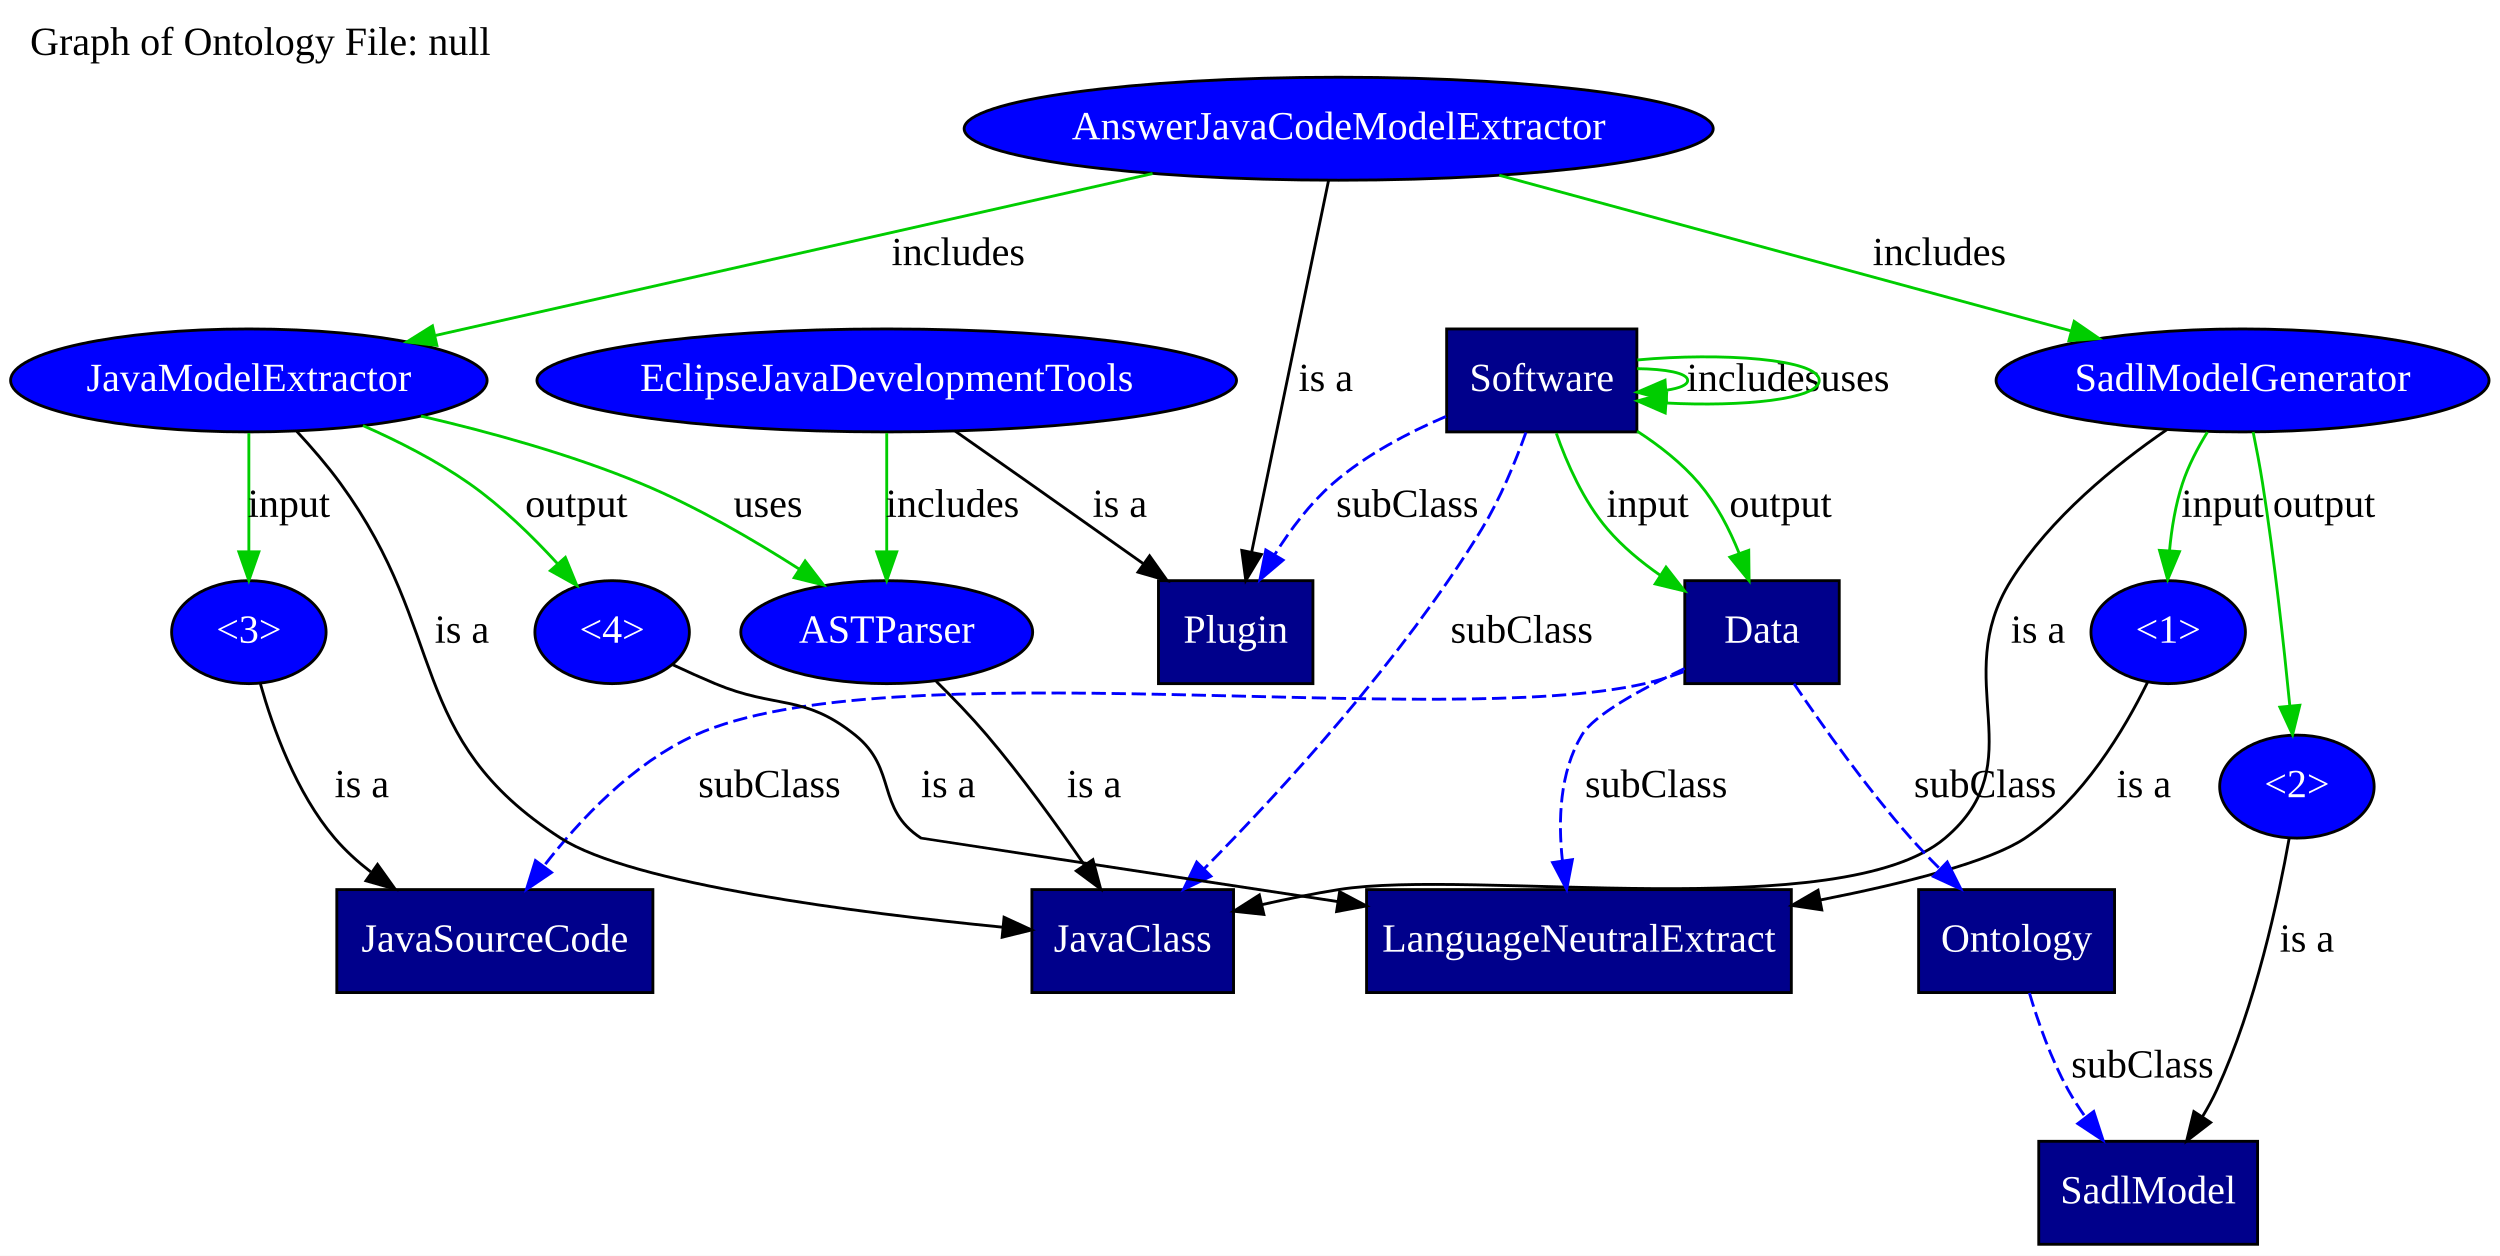
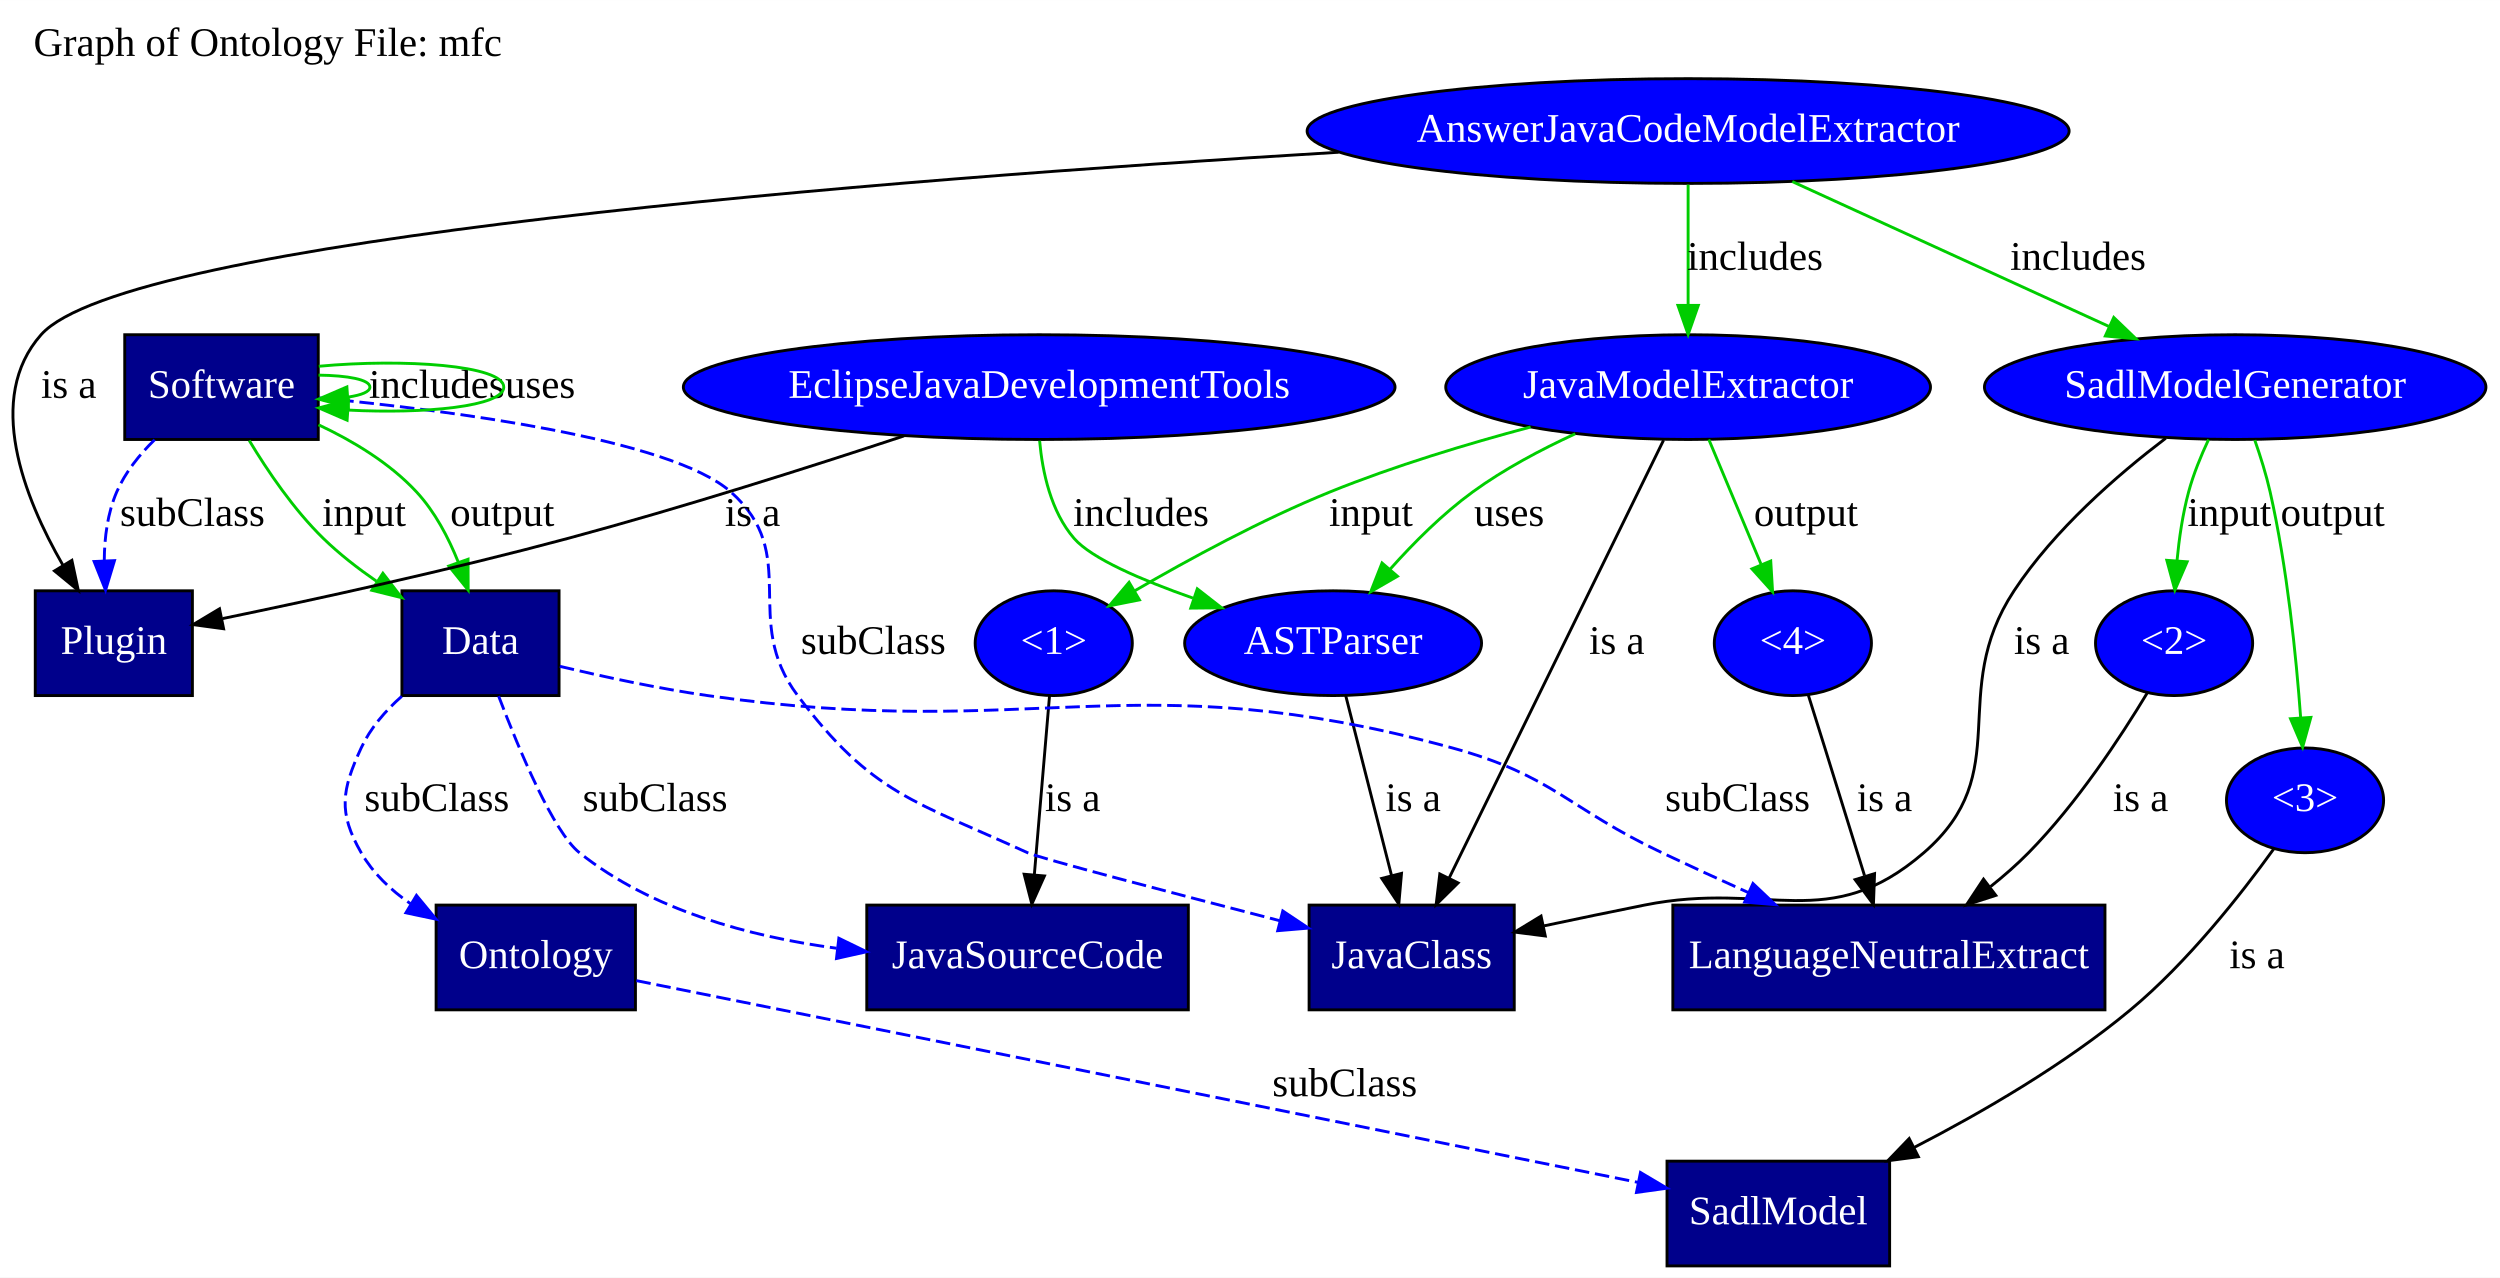
- <svg xmlns="http://www.w3.org/2000/svg" width="874pt" height="439pt" viewBox="0.00 0.00 874.00 439.00">
+ <svg xmlns="http://www.w3.org/2000/svg" width="859pt" height="439pt" viewBox="0.00 0.00 859.12 439.00">
  <g id="graph0" class="graph" transform="scale(1 1) rotate(0) translate(4 435)">
-     <polygon fill="white" stroke="none" points="-4,4 -4,-435 870,-435 870,4 -4,4" />
-     <text text-anchor="middle" x="87" y="-415.8" font-family="Times New Roman,serif" font-size="14.00">Graph of Ontology File: null</text>
+     <polygon fill="white" stroke="none" points="-4,4 -4,-435 855.118,-435 855.118,4 -4,4" />
+     <text text-anchor="middle" x="88" y="-415.8" font-family="Times New Roman,serif" font-size="14.00">Graph of Ontology File: mfc</text>
    <g id="node1" class="node">
-       <ellipse fill="blue" stroke="black" cx="306" cy="-214" rx="51.019" ry="18" />
-       <text text-anchor="middle" x="306" y="-210.3" font-family="Times New Roman,serif" font-size="14.00" fill="white">ASTParser</text>
+       <ellipse fill="blue" stroke="black" cx="358.118" cy="-214" rx="27" ry="18" />
+       <text text-anchor="middle" x="358.118" y="-210.3" font-family="Times New Roman,serif" font-size="14.00" fill="white">&lt;1&gt;</text>
    </g>
    <g id="node2" class="node">
-       <polygon fill="#00008b" stroke="black" points="427.25,-124 356.75,-124 356.75,-88 427.25,-88 427.25,-124" />
-       <text text-anchor="middle" x="392" y="-102.3" font-family="Times New Roman,serif" font-size="14.00" fill="white">JavaClass</text>
+       <polygon fill="#00008b" stroke="black" points="404.368,-124 293.868,-124 293.868,-88 404.368,-88 404.368,-124" />
+       <text text-anchor="middle" x="349.118" y="-102.3" font-family="Times New Roman,serif" font-size="14.00" fill="white">JavaSourceCode</text>
    </g>
    <g id="edge1" class="edge">
-       <path fill="none" stroke="black" d="M323.309,-196.795C329.141,-191.052 335.548,-184.418 341,-178 353.17,-163.672 365.503,-146.587 374.992,-132.768" />
-       <polygon fill="black" stroke="black" points="378.073,-134.461 380.787,-124.22 372.278,-130.533 378.073,-134.461" />
-       <text text-anchor="middle" x="378.5" y="-156.3" font-family="Times New Roman,serif" font-size="14.00">is a</text>
+       <path fill="none" stroke="black" d="M356.672,-195.969C355.263,-179.378 353.099,-153.883 351.447,-134.431" />
+       <polygon fill="black" stroke="black" points="354.924,-134.009 350.59,-124.341 347.949,-134.601 354.924,-134.009" />
+       <text text-anchor="middle" x="364.618" y="-156.3" font-family="Times New Roman,serif" font-size="14.00">is a</text>
    </g>
    <g id="node3" class="node">
-       <ellipse fill="blue" stroke="black" cx="780" cy="-302" rx="86.164" ry="18" />
-       <text text-anchor="middle" x="780" y="-298.3" font-family="Times New Roman,serif" font-size="14.00" fill="white">SadlModelGenerator</text>
+       <ellipse fill="blue" stroke="black" cx="454.118" cy="-214" rx="51.019" ry="18" />
+       <text text-anchor="middle" x="454.118" y="-210.3" font-family="Times New Roman,serif" font-size="14.00" fill="white">ASTParser</text>
+     </g>
+     <g id="node4" class="node">
+       <polygon fill="#00008b" stroke="black" points="516.368,-124 445.868,-124 445.868,-88 516.368,-88 516.368,-124" />
+       <text text-anchor="middle" x="481.118" y="-102.3" font-family="Times New Roman,serif" font-size="14.00" fill="white">JavaClass</text>
+     </g>
+     <g id="edge2" class="edge">
+       <path fill="none" stroke="black" d="M458.456,-195.969C462.702,-179.301 469.236,-153.646 474.2,-134.161" />
+       <polygon fill="black" stroke="black" points="477.624,-134.895 476.701,-124.341 470.841,-133.167 477.624,-134.895" />
+       <text text-anchor="middle" x="481.618" y="-156.3" font-family="Times New Roman,serif" font-size="14.00">is a</text>
+     </g>
+     <g id="node5" class="node">
+       <ellipse fill="blue" stroke="black" cx="764.118" cy="-302" rx="86.164" ry="18" />
+       <text text-anchor="middle" x="764.118" y="-298.3" font-family="Times New Roman,serif" font-size="14.00" fill="white">SadlModelGenerator</text>
+     </g>
+     <g id="edge5" class="edge">
+       <path fill="none" stroke="black" d="M740.258,-284.44C723.596,-271.782 701.945,-252.982 688.118,-232 664.838,-196.675 689.14,-169.648 657.118,-142 624.26,-113.631 603.685,-132.512 561.118,-124 549.925,-121.762 537.873,-119.253 526.605,-116.864" />
+       <polygon fill="black" stroke="black" points="527.034,-113.377 516.524,-114.715 525.575,-120.223 527.034,-113.377" />
+       <text text-anchor="middle" x="697.618" y="-210.3" font-family="Times New Roman,serif" font-size="14.00">is a</text>
+     </g>
+     <g id="node6" class="node">
+       <ellipse fill="blue" stroke="black" cx="743.118" cy="-214" rx="27" ry="18" />
+       <text text-anchor="middle" x="743.118" y="-210.3" font-family="Times New Roman,serif" font-size="14.00" fill="white">&lt;2&gt;</text>
+     </g>
+     <g id="edge3" class="edge">
+       <path fill="none" stroke="#00cd00" d="M754.969,-283.976C752.344,-278.394 749.752,-272.064 748.118,-266 746.081,-258.441 744.853,-250.052 744.12,-242.297" />
+       <polygon fill="#00cd00" stroke="#00cd00" points="747.606,-241.976 743.396,-232.253 740.624,-242.479 747.606,-241.976" />
+       <text text-anchor="middle" x="762.118" y="-254.3" font-family="Times New Roman,serif" font-size="14.00">input</text>
+     </g>
+     <g id="node7" class="node">
+       <ellipse fill="blue" stroke="black" cx="788.118" cy="-160" rx="27" ry="18" />
+       <text text-anchor="middle" x="788.118" y="-156.3" font-family="Times New Roman,serif" font-size="14.00" fill="white">&lt;3&gt;</text>
    </g>
    <g id="edge4" class="edge">
-       <path fill="none" stroke="black" d="M753.61,-284.854C735.629,-272.522 712.688,-253.943 699,-232 677.15,-196.971 707.506,-168.68 676,-142 639.919,-111.445 510.69,-131.453 464,-124 455.246,-122.603 445.978,-120.723 437.11,-118.723" />
-       <polygon fill="black" stroke="black" points="437.851,-115.302 427.316,-116.432 436.257,-122.118 437.851,-115.302" />
-       <text text-anchor="middle" x="708.5" y="-210.3" font-family="Times New Roman,serif" font-size="14.00">is a</text>
-     </g>
-     <g id="node4" class="node">
-       <ellipse fill="blue" stroke="black" cx="754" cy="-214" rx="27" ry="18" />
-       <text text-anchor="middle" x="754" y="-210.3" font-family="Times New Roman,serif" font-size="14.00" fill="white">&lt;1&gt;</text>
-     </g>
-     <g id="edge2" class="edge">
-       <path fill="none" stroke="#00cd00" d="M767.705,-283.933C764.332,-278.452 761.045,-272.19 759,-266 756.544,-258.566 755.186,-250.217 754.461,-242.46" />
-       <polygon fill="#00cd00" stroke="#00cd00" points="757.948,-242.148 753.821,-232.39 750.962,-242.592 757.948,-242.148" />
-       <text text-anchor="middle" x="773" y="-254.3" font-family="Times New Roman,serif" font-size="14.00">input</text>
-     </g>
-     <g id="node5" class="node">
-       <ellipse fill="blue" stroke="black" cx="799" cy="-160" rx="27" ry="18" />
-       <text text-anchor="middle" x="799" y="-156.3" font-family="Times New Roman,serif" font-size="14.00" fill="white">&lt;2&gt;</text>
-     </g>
-     <g id="edge3" class="edge">
-       <path fill="none" stroke="#00cd00" d="M783.705,-283.961C784.863,-278.268 786.078,-271.877 787,-266 791.116,-239.76 794.414,-209.62 796.503,-188.382" />
-       <polygon fill="#00cd00" stroke="#00cd00" points="800.014,-188.443 797.484,-178.155 793.045,-187.775 800.014,-188.443" />
-       <text text-anchor="middle" x="808.5" y="-254.3" font-family="Times New Roman,serif" font-size="14.00">output</text>
+       <path fill="none" stroke="#00cd00" d="M770.855,-283.767C772.817,-278.173 774.788,-271.89 776.118,-266 781.994,-239.972 785.067,-209.631 786.625,-188.276" />
+       <polygon fill="#00cd00" stroke="#00cd00" points="790.118,-188.497 787.291,-178.287 783.133,-188.032 790.118,-188.497" />
+       <text text-anchor="middle" x="797.618" y="-254.3" font-family="Times New Roman,serif" font-size="14.00">output</text>
+     </g>
+     <g id="node9" class="node">
+       <polygon fill="#00008b" stroke="black" points="719.368,-124 570.868,-124 570.868,-88 719.368,-88 719.368,-124" />
+       <text text-anchor="middle" x="645.118" y="-102.3" font-family="Times New Roman,serif" font-size="14.00" fill="white">LanguageNeutralExtract</text>
+     </g>
+     <g id="edge7" class="edge">
+       <path fill="none" stroke="black" d="M733.916,-196.929C724.762,-181.755 709.717,-158.874 693.118,-142 689.14,-137.956 684.656,-134.034 680.067,-130.369" />
+       <polygon fill="black" stroke="black" points="681.86,-127.336 671.779,-124.077 677.627,-132.911 681.86,-127.336" />
+       <text text-anchor="middle" x="731.618" y="-156.3" font-family="Times New Roman,serif" font-size="14.00">is a</text>
+     </g>
+     <g id="node8" class="node">
+       <polygon fill="#00008b" stroke="black" points="645.368,-36 568.868,-36 568.868,-0 645.368,-0 645.368,-36" />
+       <text text-anchor="middle" x="607.118" y="-14.3" font-family="Times New Roman,serif" font-size="14.00" fill="white">SadlModel</text>
+     </g>
+     <g id="edge6" class="edge">
+       <path fill="none" stroke="black" d="M777.301,-143.211C766.215,-127.822 747.847,-104.407 728.118,-88 705.63,-69.299 677.383,-52.868 653.838,-40.735" />
+       <polygon fill="black" stroke="black" points="655.239,-37.521 644.735,-36.136 652.082,-43.769 655.239,-37.521" />
+       <text text-anchor="middle" x="771.618" y="-102.3" font-family="Times New Roman,serif" font-size="14.00">is a</text>
+     </g>
+     <g id="node10" class="node">
+       <polygon fill="#00008b" stroke="black" points="188.118,-232 134.118,-232 134.118,-196 188.118,-196 188.118,-232" />
+       <text text-anchor="middle" x="161.118" y="-210.3" font-family="Times New Roman,serif" font-size="14.00" fill="white">Data</text>
+     </g>
+     <g id="edge11" class="edge">
+       <path fill="none" stroke="blue" stroke-dasharray="5,2" d="M167.355,-195.805C174.449,-177.165 186.2,-149.121 195.118,-142 219.937,-122.181 253.828,-113.132 283.499,-109.164" />
+       <polygon fill="blue" stroke="blue" points="284.269,-112.598 293.796,-107.963 283.458,-105.645 284.269,-112.598" />
+       <text text-anchor="middle" x="221.118" y="-156.3" font-family="Times New Roman,serif" font-size="14.00">subClass</text>
+     </g>
+     <g id="edge22" class="edge">
+       <path fill="none" stroke="blue" stroke-dasharray="5,2" d="M188.377,-206.047C203.274,-202.504 222.106,-198.439 239.118,-196 352.022,-179.813 385.098,-208.085 495.118,-178 529.628,-168.563 534.79,-157.327 567.118,-142 576.672,-137.471 586.948,-132.752 596.805,-128.3" />
+       <polygon fill="blue" stroke="blue" points="598.403,-131.419 606.09,-124.128 595.534,-125.034 598.403,-131.419" />
+       <text text-anchor="middle" x="593.118" y="-156.3" font-family="Times New Roman,serif" font-size="14.00">subClass</text>
+     </g>
+     <g id="node11" class="node">
+       <polygon fill="#00008b" stroke="black" points="214.368,-124 145.868,-124 145.868,-88 214.368,-88 214.368,-124" />
+       <text text-anchor="middle" x="180.118" y="-102.3" font-family="Times New Roman,serif" font-size="14.00" fill="white">Ontology</text>
+     </g>
+     <g id="edge8" class="edge">
+       <path fill="none" stroke="blue" stroke-dasharray="5,2" d="M134.073,-195.758C128.433,-190.767 123.253,-184.799 120.118,-178 113.418,-163.471 112.149,-155.874 120.118,-142 124.172,-134.941 130.26,-129.172 137.027,-124.502" />
+       <polygon fill="blue" stroke="blue" points="139.113,-127.331 145.86,-119.161 135.491,-121.341 139.113,-127.331" />
+       <text text-anchor="middle" x="146.118" y="-156.3" font-family="Times New Roman,serif" font-size="14.00">subClass</text>
+     </g>
+     <g id="edge17" class="edge">
+       <path fill="none" stroke="blue" stroke-dasharray="5,2" d="M214.7,-98.035C290.615,-82.745 471.998,-46.214 558.984,-28.694" />
+       <polygon fill="blue" stroke="blue" points="559.748,-32.111 568.86,-26.705 558.366,-25.249 559.748,-32.111" />
+       <text text-anchor="middle" x="458.118" y="-58.3" font-family="Times New Roman,serif" font-size="14.00">subClass</text>
+     </g>
+     <g id="node12" class="node">
+       <polygon fill="#00008b" stroke="black" points="105.368,-320 38.868,-320 38.868,-284 105.368,-284 105.368,-320" />
+       <text text-anchor="middle" x="72.118" y="-298.3" font-family="Times New Roman,serif" font-size="14.00" fill="white">Software</text>
+     </g>
+     <g id="edge23" class="edge">
+       <path fill="none" stroke="blue" stroke-dasharray="5,2" d="M105.587,-298.291C150.369,-294.014 226.542,-284.242 247.118,-266 271.622,-244.275 250.448,-222.182 270.118,-196 295.664,-161.997 310.449,-159.706 349.118,-142 353.219,-140.122 399.096,-128.107 435.629,-118.672" />
+       <polygon fill="blue" stroke="blue" points="436.833,-121.976 445.642,-116.089 435.085,-115.197 436.833,-121.976" />
+       <text text-anchor="middle" x="296.118" y="-210.3" font-family="Times New Roman,serif" font-size="14.00">subClass</text>
+     </g>
+     <g id="edge26" class="edge">
+       <path fill="none" stroke="#00cd00" d="M105.452,-289.053C117.278,-283.506 129.921,-275.906 139.118,-266 145.437,-259.194 150.116,-250.291 153.493,-241.831" />
+       <polygon fill="#00cd00" stroke="#00cd00" points="156.845,-242.851 156.881,-232.257 150.246,-240.516 156.845,-242.851" />
+       <text text-anchor="middle" x="168.618" y="-254.3" font-family="Times New Roman,serif" font-size="14.00">output</text>
+     </g>
+     <g id="edge27" class="edge">
+       <path fill="none" stroke="#00cd00" d="M81.651,-283.656C87.975,-273.14 96.963,-259.89 107.118,-250 112.565,-244.695 118.933,-239.736 125.347,-235.315" />
+       <polygon fill="#00cd00" stroke="#00cd00" points="127.581,-238.037 134.039,-229.638 123.753,-232.176 127.581,-238.037" />
+       <text text-anchor="middle" x="121.118" y="-254.3" font-family="Times New Roman,serif" font-size="14.00">input</text>
+     </g>
+     <g id="edge24" class="edge">
+       <path fill="none" stroke="#00cd00" d="M105.473,-306.116C115.396,-305.993 123.118,-304.621 123.118,-302 123.118,-300.403 120.251,-299.269 115.765,-298.6" />
+       <polygon fill="#00cd00" stroke="#00cd00" points="115.691,-295.086 105.473,-297.884 115.206,-302.069 115.691,-295.086" />
+       <text text-anchor="middle" x="146.118" y="-298.3" font-family="Times New Roman,serif" font-size="14.00">includes</text>
+     </g>
+     <g id="edge25" class="edge">
+       <path fill="none" stroke="#00cd00" d="M105.558,-309.161C134.735,-311.885 169.118,-309.498 169.118,-302 169.118,-295.351 142.084,-292.721 115.617,-294.11" />
+       <polygon fill="#00cd00" stroke="#00cd00" points="115.279,-290.625 105.558,-294.839 115.785,-297.607 115.279,-290.625" />
+       <text text-anchor="middle" x="181.618" y="-298.3" font-family="Times New Roman,serif" font-size="14.00">uses</text>
+     </g>
+     <g id="node13" class="node">
+       <polygon fill="#00008b" stroke="black" points="62.118,-232 8.118,-232 8.118,-196 62.118,-196 62.118,-232" />
+       <text text-anchor="middle" x="35.118" y="-210.3" font-family="Times New Roman,serif" font-size="14.00" fill="white">Plugin</text>
+     </g>
+     <g id="edge9" class="edge">
+       <path fill="none" stroke="blue" stroke-dasharray="5,2" d="M49.151,-283.928C43.912,-278.794 39.034,-272.717 36.118,-266 32.966,-258.74 31.893,-250.333 31.832,-242.464" />
+       <polygon fill="blue" stroke="blue" points="35.339,-242.369 32.275,-232.228 28.346,-242.067 35.339,-242.369" />
+       <text text-anchor="middle" x="62.118" y="-254.3" font-family="Times New Roman,serif" font-size="14.00">subClass</text>
+     </g>
+     <g id="node14" class="node">
+       <ellipse fill="blue" stroke="black" cx="612.118" cy="-214" rx="27" ry="18" />
+       <text text-anchor="middle" x="612.118" y="-210.3" font-family="Times New Roman,serif" font-size="14.00" fill="white">&lt;4&gt;</text>
+     </g>
+     <g id="edge10" class="edge">
+       <path fill="none" stroke="black" d="M617.391,-196.27C619.211,-190.484 621.259,-183.959 623.118,-178 627.638,-163.517 632.646,-147.362 636.741,-134.125" />
+       <polygon fill="black" stroke="black" points="640.193,-134.81 639.803,-124.222 633.505,-132.742 640.193,-134.81" />
+       <text text-anchor="middle" x="643.618" y="-156.3" font-family="Times New Roman,serif" font-size="14.00">is a</text>
+     </g>
+     <g id="node15" class="node">
+       <ellipse fill="blue" stroke="black" cx="353.118" cy="-302" rx="122.284" ry="18" />
+       <text text-anchor="middle" x="353.118" y="-298.3" font-family="Times New Roman,serif" font-size="14.00" fill="white">EclipseJavaDevelopmentTools</text>
+     </g>
+     <g id="edge12" class="edge">
+       <path fill="none" stroke="#00cd00" d="M353.261,-283.57C354.226,-272.756 357.14,-259.215 365.118,-250 371.078,-243.116 388.27,-235.706 405.974,-229.484" />
+       <polygon fill="#00cd00" stroke="#00cd00" points="407.444,-232.681 415.795,-226.16 405.2,-226.051 407.444,-232.681" />
+       <text text-anchor="middle" x="388.118" y="-254.3" font-family="Times New Roman,serif" font-size="14.00">includes</text>
+     </g>
+     <g id="edge13" class="edge">
+       <path fill="none" stroke="black" d="M306.636,-285.221C274.416,-274.567 230.411,-260.573 191.118,-250 150.903,-239.179 104.241,-229.02 72.503,-222.463" />
+       <polygon fill="black" stroke="black" points="72.841,-218.96 62.343,-220.382 71.437,-225.818 72.841,-218.96" />
+       <text text-anchor="middle" x="254.618" y="-254.3" font-family="Times New Roman,serif" font-size="14.00">is a</text>
    </g>
    <g id="node16" class="node">
-       <polygon fill="#00008b" stroke="black" points="622.25,-124 473.75,-124 473.75,-88 622.25,-88 622.25,-124" />
-       <text text-anchor="middle" x="548" y="-102.3" font-family="Times New Roman,serif" font-size="14.00" fill="white">LanguageNeutralExtract</text>
+       <ellipse fill="blue" stroke="black" cx="576.118" cy="-390" rx="130.933" ry="18" />
+       <text text-anchor="middle" x="576.118" y="-386.3" font-family="Times New Roman,serif" font-size="14.00" fill="white">AnswerJavaCodeModelExtractor</text>
+     </g>
+     <g id="edge15" class="edge">
+       <path fill="none" stroke="#00cd00" d="M611.922,-372.622C642.854,-358.472 687.646,-337.982 720.632,-322.892" />
+       <polygon fill="#00cd00" stroke="#00cd00" points="722.393,-325.936 730.031,-318.593 719.481,-319.57 722.393,-325.936" />
+       <text text-anchor="middle" x="710.118" y="-342.3" font-family="Times New Roman,serif" font-size="14.00">includes</text>
    </g>
    <g id="edge16" class="edge">
-       <path fill="none" stroke="black" d="M746.792,-196.495C738.756,-180.09 724.183,-155.484 704,-142 691.662,-133.757 662.421,-126.295 632.546,-120.399" />
-       <polygon fill="black" stroke="black" points="632.894,-116.902 622.414,-118.46 631.578,-123.777 632.894,-116.902" />
-       <text text-anchor="middle" x="745.5" y="-156.3" font-family="Times New Roman,serif" font-size="14.00">is a</text>
-     </g>
-     <g id="node15" class="node">
-       <polygon fill="#00008b" stroke="black" points="785.25,-36 708.75,-36 708.75,-0 785.25,-0 785.25,-36" />
-       <text text-anchor="middle" x="747" y="-14.3" font-family="Times New Roman,serif" font-size="14.00" fill="white">SadlModel</text>
+       <path fill="none" stroke="black" d="M455.98,-382.712C298.613,-373.225 39.157,-352.794 10.118,-320 -9.184,-298.202 4.153,-264.185 17.62,-240.811" />
+       <polygon fill="black" stroke="black" points="20.702,-242.481 22.914,-232.119 14.723,-238.839 20.702,-242.481" />
+       <text text-anchor="middle" x="19.618" y="-298.3" font-family="Times New Roman,serif" font-size="14.00">is a</text>
+     </g>
+     <g id="node17" class="node">
+       <ellipse fill="blue" stroke="black" cx="576.118" cy="-302" rx="83.289" ry="18" />
+       <text text-anchor="middle" x="576.118" y="-298.3" font-family="Times New Roman,serif" font-size="14.00" fill="white">JavaModelExtractor</text>
    </g>
    <g id="edge14" class="edge">
-       <path fill="none" stroke="black" d="M796.312,-142.027C792.533,-120.748 784.552,-83.484 771,-54 769.54,-50.824 767.798,-47.624 765.927,-44.517" />
-       <polygon fill="black" stroke="black" points="768.837,-42.571 760.444,-36.105 762.973,-46.394 768.837,-42.571" />
-       <text text-anchor="middle" x="802.5" y="-102.3" font-family="Times New Roman,serif" font-size="14.00">is a</text>
-     </g>
-     <g id="node6" class="node">
-       <ellipse fill="blue" stroke="black" cx="83" cy="-214" rx="27" ry="18" />
-       <text text-anchor="middle" x="83" y="-210.3" font-family="Times New Roman,serif" font-size="14.00" fill="white">&lt;3&gt;</text>
-     </g>
-     <g id="node7" class="node">
-       <polygon fill="#00008b" stroke="black" points="224.25,-124 113.75,-124 113.75,-88 224.25,-88 224.25,-124" />
-       <text text-anchor="middle" x="169" y="-102.3" font-family="Times New Roman,serif" font-size="14.00" fill="white">JavaSourceCode</text>
-     </g>
-     <g id="edge5" class="edge">
-       <path fill="none" stroke="black" d="M87.04,-195.936C91.384,-180.482 99.543,-157.784 113,-142 116.673,-137.692 121.012,-133.744 125.624,-130.177" />
-       <polygon fill="black" stroke="black" points="127.981,-132.798 134.135,-124.173 123.946,-127.078 127.981,-132.798" />
-       <text text-anchor="middle" x="122.5" y="-156.3" font-family="Times New Roman,serif" font-size="14.00">is a</text>
-     </g>
-     <g id="node8" class="node">
-       <polygon fill="#00008b" stroke="black" points="639,-232 585,-232 585,-196 639,-196 639,-232" />
-       <text text-anchor="middle" x="612" y="-210.3" font-family="Times New Roman,serif" font-size="14.00" fill="white">Data</text>
-     </g>
-     <g id="edge8" class="edge">
-       <path fill="none" stroke="blue" stroke-dasharray="5,2" d="M584.629,-200.167C580.156,-198.504 575.508,-197.025 571,-196 498.953,-179.616 306.364,-208.352 239,-178 217.228,-168.19 198.594,-148.335 186.038,-132.11" />
-       <polygon fill="blue" stroke="blue" points="188.811,-129.974 180.041,-124.029 183.19,-134.145 188.811,-129.974" />
-       <text text-anchor="middle" x="265" y="-156.3" font-family="Times New Roman,serif" font-size="14.00">subClass</text>
-     </g>
-     <g id="node9" class="node">
-       <polygon fill="#00008b" stroke="black" points="735.25,-124 666.75,-124 666.75,-88 735.25,-88 735.25,-124" />
-       <text text-anchor="middle" x="701" y="-102.3" font-family="Times New Roman,serif" font-size="14.00" fill="white">Ontology</text>
-     </g>
-     <g id="edge6" class="edge">
-       <path fill="none" stroke="blue" stroke-dasharray="5,2" d="M623.168,-195.992C633.188,-181.183 648.64,-159.419 664,-142 667.195,-138.377 670.71,-134.707 674.265,-131.174" />
-       <polygon fill="blue" stroke="blue" points="676.755,-133.636 681.525,-124.176 671.896,-128.596 676.755,-133.636" />
-       <text text-anchor="middle" x="690" y="-156.3" font-family="Times New Roman,serif" font-size="14.00">subClass</text>
+       <path fill="none" stroke="#00cd00" d="M576.118,-371.597C576.118,-359.746 576.118,-343.817 576.118,-330.292" />
+       <polygon fill="#00cd00" stroke="#00cd00" points="579.618,-330.084 576.118,-320.084 572.618,-330.084 579.618,-330.084" />
+       <text text-anchor="middle" x="599.118" y="-342.3" font-family="Times New Roman,serif" font-size="14.00">includes</text>
+     </g>
+     <g id="edge19" class="edge">
+       <path fill="none" stroke="#00cd00" d="M521.995,-288.298C500.236,-282.499 475.135,-274.921 453.118,-266 429.668,-256.499 404.497,-242.813 385.96,-232.011" />
+       <polygon fill="#00cd00" stroke="#00cd00" points="387.563,-228.892 377.173,-226.816 384.001,-234.918 387.563,-228.892" />
+       <text text-anchor="middle" x="467.118" y="-254.3" font-family="Times New Roman,serif" font-size="14.00">input</text>
+     </g>
+     <g id="edge18" class="edge">
+       <path fill="none" stroke="#00cd00" d="M537.321,-285.955C525.496,-280.518 512.807,-273.773 502.118,-266 491.774,-258.478 481.827,-248.527 473.696,-239.413" />
+       <polygon fill="#00cd00" stroke="#00cd00" points="476.233,-236.995 467.055,-231.702 470.929,-241.563 476.233,-236.995" />
+       <text text-anchor="middle" x="514.618" y="-254.3" font-family="Times New Roman,serif" font-size="14.00">uses</text>
    </g>
    <g id="edge21" class="edge">
-       <path fill="none" stroke="blue" stroke-dasharray="5,2" d="M584.959,-201.309C569.855,-194.172 553.238,-185.088 549,-178 541.236,-165.016 540.686,-148.164 542.218,-134.137" />
-       <polygon fill="blue" stroke="blue" points="545.706,-134.477 543.71,-124.072 538.781,-133.451 545.706,-134.477" />
-       <text text-anchor="middle" x="575" y="-156.3" font-family="Times New Roman,serif" font-size="14.00">subClass</text>
-     </g>
-     <g id="edge15" class="edge">
-       <path fill="none" stroke="blue" stroke-dasharray="5,2" d="M705.482,-87.853C708.524,-77.656 713.073,-64.671 719,-54 720.807,-50.748 722.915,-47.489 725.15,-44.34" />
-       <polygon fill="blue" stroke="blue" points="727.967,-46.418 731.238,-36.341 722.397,-42.178 727.967,-46.418" />
-       <text text-anchor="middle" x="745" y="-58.3" font-family="Times New Roman,serif" font-size="14.00">subClass</text>
-     </g>
-     <g id="node10" class="node">
-       <polygon fill="#00008b" stroke="black" points="568.25,-320 501.75,-320 501.75,-284 568.25,-284 568.25,-320" />
-       <text text-anchor="middle" x="535" y="-298.3" font-family="Times New Roman,serif" font-size="14.00" fill="white">Software</text>
-     </g>
-     <g id="edge23" class="edge">
-       <path fill="none" stroke="blue" stroke-dasharray="5,2" d="M529.463,-283.817C525.804,-273.608 520.49,-260.622 514,-250 486.006,-204.182 443.602,-158.191 416.873,-131.174" />
-       <polygon fill="blue" stroke="blue" points="419.32,-128.671 409.775,-124.073 414.37,-133.62 419.32,-128.671" />
-       <text text-anchor="middle" x="528" y="-210.3" font-family="Times New Roman,serif" font-size="14.00">subClass</text>
-     </g>
-     <g id="edge26" class="edge">
-       <path fill="none" stroke="#00cd00" d="M568.344,-284.263C576.175,-279.194 583.981,-273.064 590,-266 596.023,-258.931 600.628,-249.962 604.03,-241.524" />
-       <polygon fill="#00cd00" stroke="#00cd00" points="607.362,-242.601 607.482,-232.007 600.782,-240.214 607.362,-242.601" />
-       <text text-anchor="middle" x="618.5" y="-254.3" font-family="Times New Roman,serif" font-size="14.00">output</text>
-     </g>
-     <g id="edge27" class="edge">
-       <path fill="none" stroke="#00cd00" d="M540.081,-283.54C543.792,-272.981 549.646,-259.726 558,-250 563.221,-243.922 569.755,-238.503 576.456,-233.85" />
-       <polygon fill="#00cd00" stroke="#00cd00" points="578.44,-236.735 584.948,-228.374 574.647,-230.852 578.44,-236.735" />
-       <text text-anchor="middle" x="572" y="-254.3" font-family="Times New Roman,serif" font-size="14.00">input</text>
-     </g>
-     <g id="edge24" class="edge">
-       <path fill="none" stroke="#00cd00" d="M568.354,-306.116C578.278,-305.993 586,-304.621 586,-302 586,-300.403 583.133,-299.269 578.647,-298.6" />
-       <polygon fill="#00cd00" stroke="#00cd00" points="578.573,-295.086 568.354,-297.884 578.088,-302.069 578.573,-295.086" />
-       <text text-anchor="middle" x="609" y="-298.3" font-family="Times New Roman,serif" font-size="14.00">includes</text>
-     </g>
-     <g id="edge25" class="edge">
-       <path fill="none" stroke="#00cd00" d="M568.44,-309.161C597.617,-311.885 632,-309.498 632,-302 632,-295.351 604.966,-292.721 578.499,-294.11" />
-       <polygon fill="#00cd00" stroke="#00cd00" points="578.161,-290.625 568.44,-294.839 578.667,-297.607 578.161,-290.625" />
-       <text text-anchor="middle" x="644.5" y="-298.3" font-family="Times New Roman,serif" font-size="14.00">uses</text>
-     </g>
-     <g id="node11" class="node">
-       <polygon fill="#00008b" stroke="black" points="455,-232 401,-232 401,-196 455,-196 455,-232" />
-       <text text-anchor="middle" x="428" y="-210.3" font-family="Times New Roman,serif" font-size="14.00" fill="white">Plugin</text>
-     </g>
-     <g id="edge7" class="edge">
-       <path fill="none" stroke="blue" stroke-dasharray="5,2" d="M501.508,-289.41C488.246,-283.735 473.463,-275.951 462,-266 454.008,-259.062 447.095,-249.818 441.627,-241.106" />
-       <polygon fill="blue" stroke="blue" points="444.557,-239.183 436.469,-232.339 438.524,-242.733 444.557,-239.183" />
-       <text text-anchor="middle" x="488" y="-254.3" font-family="Times New Roman,serif" font-size="14.00">subClass</text>
-     </g>
-     <g id="node12" class="node">
-       <ellipse fill="blue" stroke="black" cx="306" cy="-302" rx="122.284" ry="18" />
-       <text text-anchor="middle" x="306" y="-298.3" font-family="Times New Roman,serif" font-size="14.00" fill="white">EclipseJavaDevelopmentTools</text>
-     </g>
-     <g id="edge9" class="edge">
-       <path fill="none" stroke="#00cd00" d="M306,-283.597C306,-271.746 306,-255.817 306,-242.292" />
-       <polygon fill="#00cd00" stroke="#00cd00" points="309.5,-242.084 306,-232.084 302.5,-242.084 309.5,-242.084" />
-       <text text-anchor="middle" x="329" y="-254.3" font-family="Times New Roman,serif" font-size="14.00">includes</text>
-     </g>
-     <g id="edge10" class="edge">
-       <path fill="none" stroke="black" d="M329.926,-284.292C338.192,-278.509 347.51,-271.979 356,-266 369.026,-256.828 383.351,-246.691 395.77,-237.887" />
-       <polygon fill="black" stroke="black" points="397.892,-240.673 404.024,-232.033 393.842,-234.964 397.892,-240.673" />
-       <text text-anchor="middle" x="387.5" y="-254.3" font-family="Times New Roman,serif" font-size="14.00">is a</text>
-     </g>
-     <g id="node13" class="node">
-       <ellipse fill="blue" stroke="black" cx="464" cy="-390" rx="130.933" ry="18" />
-       <text text-anchor="middle" x="464" y="-386.3" font-family="Times New Roman,serif" font-size="14.00" fill="white">AnswerJavaCodeModelExtractor</text>
-     </g>
-     <g id="edge12" class="edge">
-       <path fill="none" stroke="#00cd00" d="M520.13,-373.724C576.379,-358.416 662.655,-334.936 720.176,-319.281" />
-       <polygon fill="#00cd00" stroke="#00cd00" points="721.129,-322.649 729.859,-316.646 719.291,-315.895 721.129,-322.649" />
-       <text text-anchor="middle" x="674" y="-342.3" font-family="Times New Roman,serif" font-size="14.00">includes</text>
-     </g>
-     <g id="edge13" class="edge">
-       <path fill="none" stroke="black" d="M460.483,-371.999C454.219,-341.723 441.085,-278.245 433.578,-241.962" />
-       <polygon fill="black" stroke="black" points="436.985,-241.153 431.532,-232.07 430.13,-242.571 436.985,-241.153" />
-       <text text-anchor="middle" x="459.5" y="-298.3" font-family="Times New Roman,serif" font-size="14.00">is a</text>
-     </g>
-     <g id="node14" class="node">
-       <ellipse fill="blue" stroke="black" cx="83" cy="-302" rx="83.289" ry="18" />
-       <text text-anchor="middle" x="83" y="-298.3" font-family="Times New Roman,serif" font-size="14.00" fill="white">JavaModelExtractor</text>
-     </g>
-     <g id="edge11" class="edge">
-       <path fill="none" stroke="#00cd00" d="M398.937,-374.314C328.948,-358.516 218.295,-333.539 148.238,-317.726" />
-       <polygon fill="#00cd00" stroke="#00cd00" points="148.731,-314.249 138.206,-315.461 147.19,-321.077 148.731,-314.249" />
-       <text text-anchor="middle" x="331" y="-342.3" font-family="Times New Roman,serif" font-size="14.00">includes</text>
-     </g>
-     <g id="edge17" class="edge">
-       <path fill="none" stroke="#00cd00" d="M143.203,-289.526C167.556,-283.888 195.619,-276.099 220,-266 239.35,-257.985 259.564,-246.196 275.529,-235.971" />
-       <polygon fill="#00cd00" stroke="#00cd00" points="277.47,-238.884 283.929,-230.486 273.642,-233.023 277.47,-238.884" />
-       <text text-anchor="middle" x="264.5" y="-254.3" font-family="Times New Roman,serif" font-size="14.00">uses</text>
+       <path fill="none" stroke="black" d="M567.687,-283.784C551.033,-249.773 513.818,-173.776 494.044,-133.396" />
+       <polygon fill="black" stroke="black" points="497.071,-131.619 489.53,-124.178 490.784,-134.698 497.071,-131.619" />
+       <text text-anchor="middle" x="551.618" y="-210.3" font-family="Times New Roman,serif" font-size="14.00">is a</text>
    </g>
    <g id="edge20" class="edge">
-       <path fill="none" stroke="black" d="M99.748,-284.205C104.916,-278.634 110.441,-272.254 115,-266 153.214,-213.578 137.442,-177.098 192,-142 216.961,-125.942 295.625,-115.865 346.539,-110.849" />
-       <polygon fill="black" stroke="black" points="347.018,-114.32 356.64,-109.884 346.352,-107.351 347.018,-114.32" />
-       <text text-anchor="middle" x="157.5" y="-210.3" font-family="Times New Roman,serif" font-size="14.00">is a</text>
-     </g>
-     <g id="edge18" class="edge">
-       <path fill="none" stroke="#00cd00" d="M83,-283.597C83,-271.746 83,-255.817 83,-242.292" />
-       <polygon fill="#00cd00" stroke="#00cd00" points="86.5,-242.084 83,-232.084 79.5,-242.084 86.5,-242.084" />
-       <text text-anchor="middle" x="97" y="-254.3" font-family="Times New Roman,serif" font-size="14.00">input</text>
-     </g>
-     <g id="node17" class="node">
-       <ellipse fill="blue" stroke="black" cx="210" cy="-214" rx="27" ry="18" />
-       <text text-anchor="middle" x="210" y="-210.3" font-family="Times New Roman,serif" font-size="14.00" fill="white">&lt;4&gt;</text>
-     </g>
-     <g id="edge19" class="edge">
-       <path fill="none" stroke="#00cd00" d="M122.896,-286.204C135.309,-280.741 148.694,-273.918 160,-266 171.267,-258.109 182.159,-247.48 190.884,-237.967" />
-       <polygon fill="#00cd00" stroke="#00cd00" points="193.647,-240.127 197.665,-230.324 188.41,-235.482 193.647,-240.127" />
-       <text text-anchor="middle" x="197.5" y="-254.3" font-family="Times New Roman,serif" font-size="14.00">output</text>
-     </g>
-     <g id="edge22" class="edge">
-       <path fill="none" stroke="black" d="M231.179,-202.615C236.014,-200.352 241.155,-198.029 246,-196 267.4,-187.038 276.918,-192.537 295,-178 309.797,-166.103 302.084,-152.352 318,-142 318.1,-141.935 398.101,-129.77 463.711,-119.801" />
-       <polygon fill="black" stroke="black" points="464.328,-123.248 473.689,-118.286 463.276,-116.327 464.328,-123.248" />
-       <text text-anchor="middle" x="327.5" y="-156.3" font-family="Times New Roman,serif" font-size="14.00">is a</text>
+       <path fill="none" stroke="#00cd00" d="M583.23,-284.009C588.342,-271.798 595.33,-255.105 601.153,-241.195" />
+       <polygon fill="#00cd00" stroke="#00cd00" points="604.51,-242.239 605.143,-231.663 598.053,-239.536 604.51,-242.239" />
+       <text text-anchor="middle" x="616.618" y="-254.3" font-family="Times New Roman,serif" font-size="14.00">output</text>
    </g>
  </g>
</svg>
